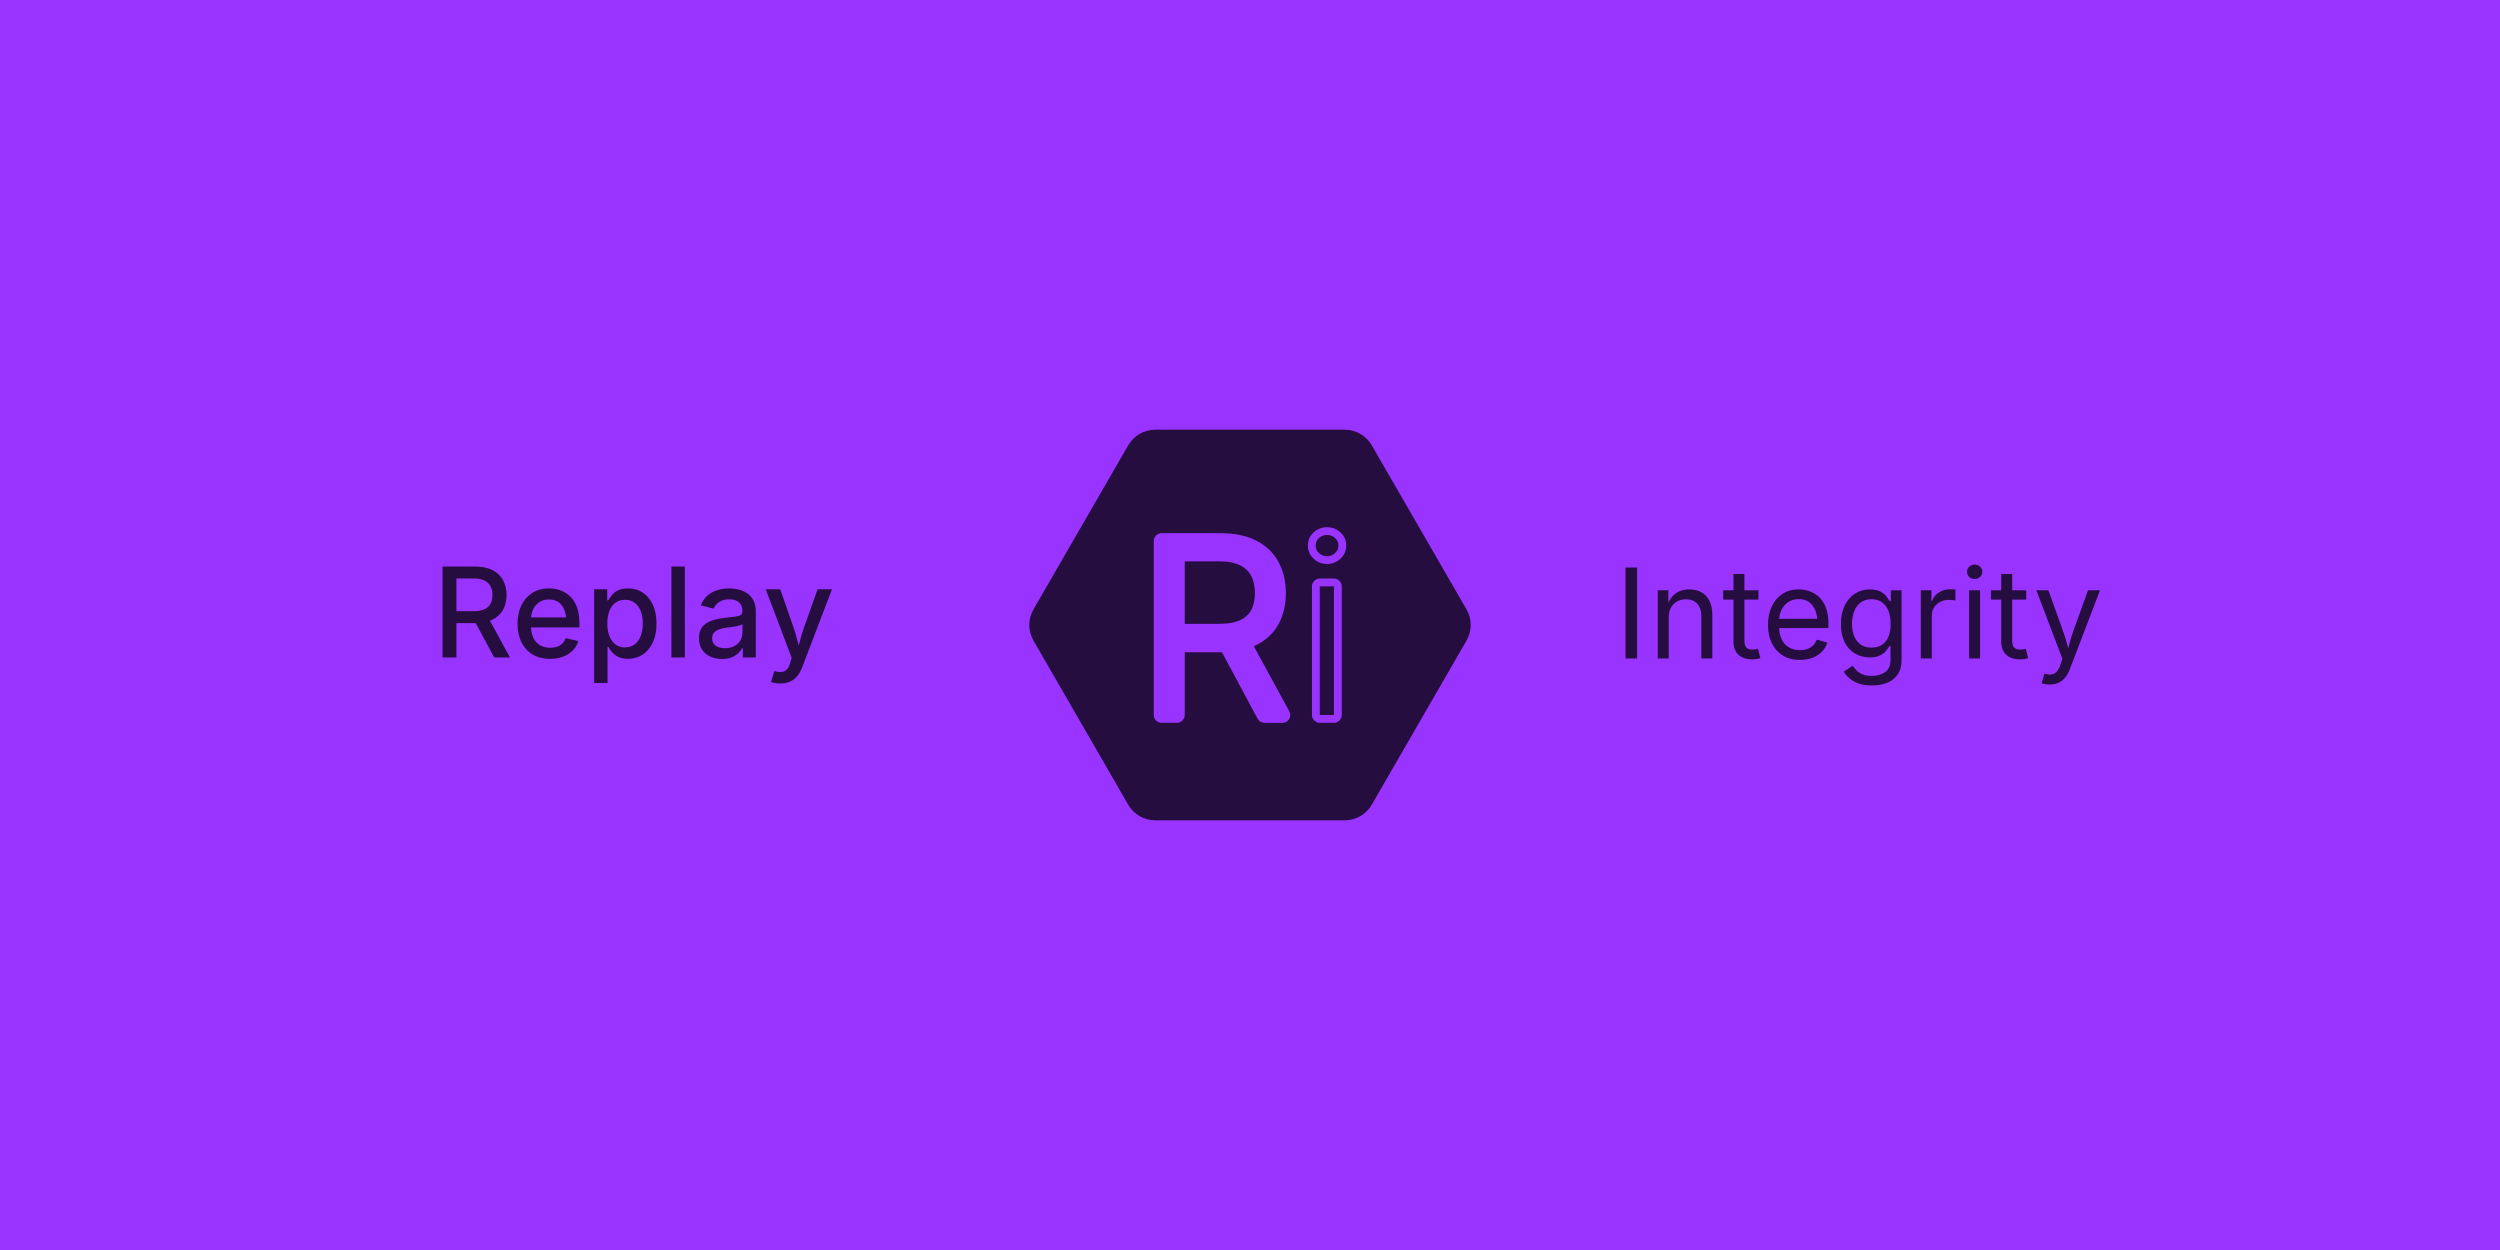
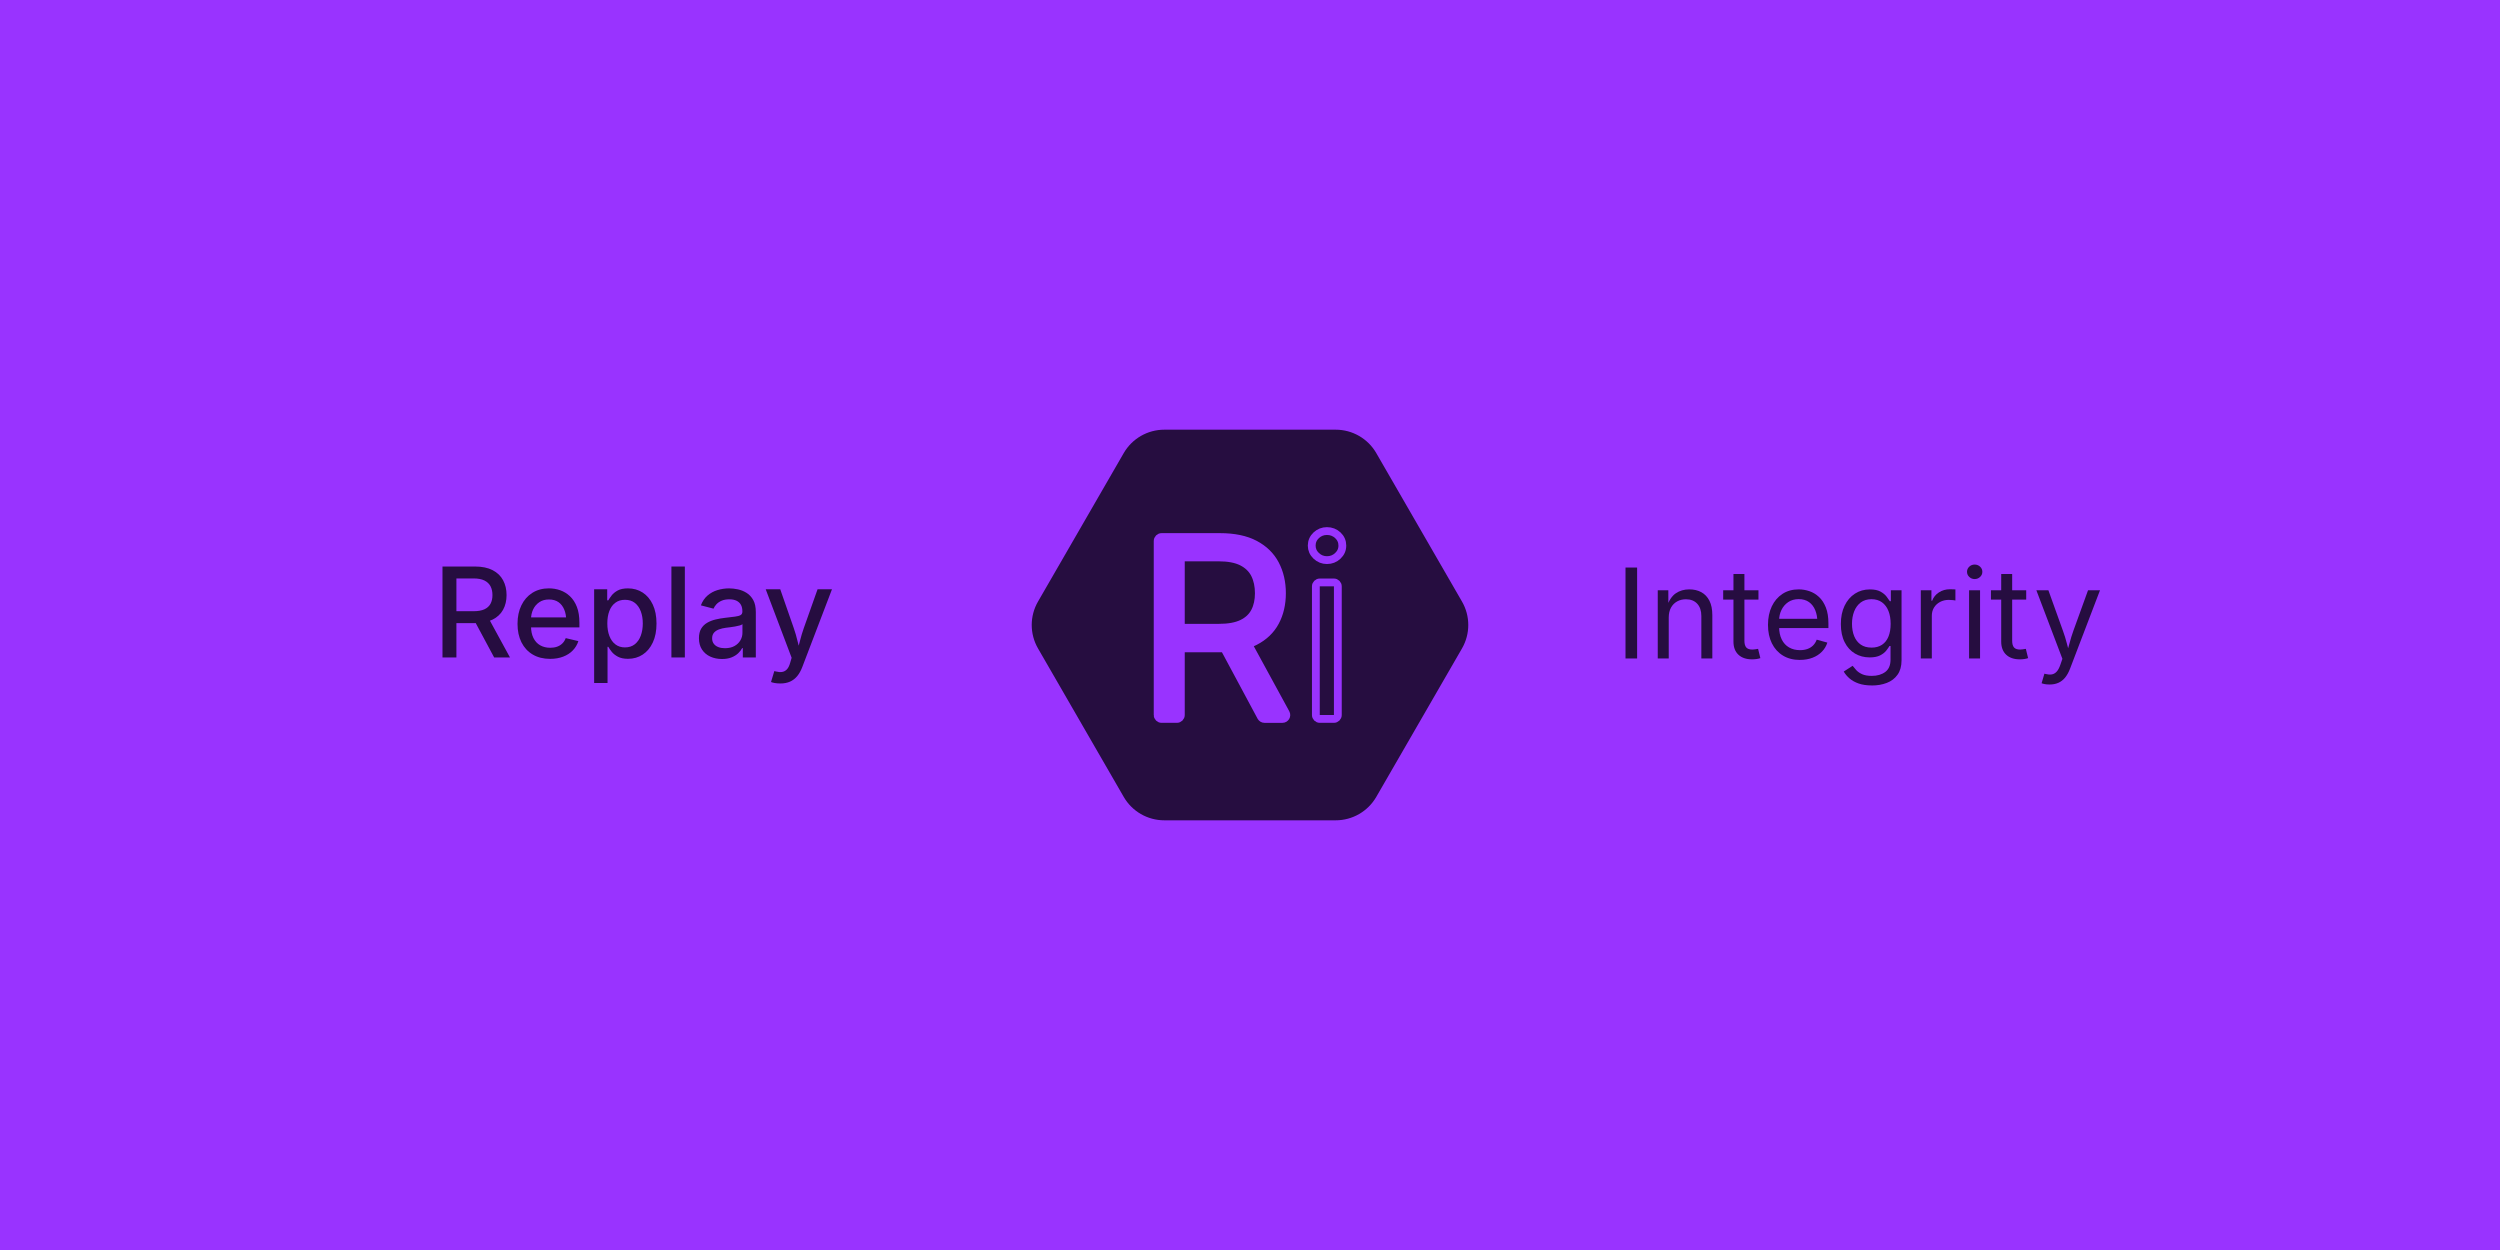
<svg xmlns="http://www.w3.org/2000/svg" id="_レイヤー_1" data-name="レイヤー 1" viewBox="0 0 1280 640">
  <defs>
    <style>
      .cls-1 {
        fill: #260d40;
      }

      .cls-2, .cls-3 {
        fill: #93f;
      }

      .cls-4 {
        fill: none;
      }

      .cls-4, .cls-3 {
        stroke: #93f;
        stroke-miterlimit: 10;
        stroke-width: 4px;
      }
    </style>
  </defs>
  <rect class="cls-2" width="1280" height="640" />
  <g>
-     <path class="cls-1" d="M702.35,228l48.5,84c2.86,4.95,2.86,11.05,0,16l-48.5,84c-2.86,4.95-8.14,8-13.86,8h-96.99c-5.72,0-11-3.05-13.86-8l-48.5-84c-2.86-4.95-2.86-11.05,0-16l48.5-84c2.86-4.95,8.14-8,13.86-8h96.99c5.72,0,11,3.05,13.86,8Z" />
+     <path class="cls-1" d="M704.66,232l43.88,76c4.29,7.43,4.29,16.57,0,24l-43.88,76c-4.29,7.43-12.21,12-20.78,12h-87.76c-8.57,0-16.5-4.57-20.78-12l-43.88-76c-4.29-7.43-4.29-16.57,0-24l43.88-76c4.29-7.43,12.21-12,20.78-12h87.76c8.57,0,16.5,4.57,20.78,12Z" />
    <g>
      <path class="cls-3" d="M592.72,366.09v-89.12c0-1.1.9-2,2-2h29.88c7.25,0,13.22,1.24,17.91,3.72,4.69,2.48,8.17,5.89,10.44,10.22,2.27,4.33,3.41,9.27,3.41,14.81s-1.14,10.44-3.41,14.69c-2.27,4.25-5.74,7.57-10.41,9.97-4.67,2.4-10.62,3.59-17.88,3.59h-25.31v-10.56h24.75c4.92,0,8.86-.72,11.84-2.16,2.98-1.44,5.16-3.48,6.53-6.12,1.38-2.65,2.06-5.78,2.06-9.41s-.69-6.93-2.06-9.66c-1.38-2.73-3.56-4.85-6.56-6.38-3-1.52-6.98-2.28-11.94-2.28h-19.38v80.69c0,1.1-.9,2-2,2h-7.88c-1.1,0-2-.9-2-2ZM645.65,367.04l-21.93-40.88h13.38l21.26,38.98c.73,1.33-.24,2.96-1.76,2.96h-9.18c-.74,0-1.41-.41-1.76-1.05Z" />
      <path class="cls-4" d="M679.41,286.78c-2.12,0-3.96-.73-5.5-2.19-1.54-1.46-2.31-3.21-2.31-5.25s.77-3.84,2.31-5.28c1.54-1.44,3.38-2.16,5.5-2.16s4.02.72,5.56,2.16c1.54,1.44,2.31,3.2,2.31,5.28s-.77,3.79-2.31,5.25c-1.54,1.46-3.4,2.19-5.56,2.19ZM673.72,366.09v-65.88c0-1.1.9-2,2-2h7.25c1.1,0,2,.9,2,2v65.88c0,1.1-.9,2-2,2h-7.25c-1.1,0-2-.9-2-2Z" />
    </g>
  </g>
  <g>
    <path class="cls-1" d="M226.55,336.62v-46.56h16.69c3.58,0,6.57.62,8.97,1.86,2.4,1.24,4.19,2.96,5.37,5.17,1.19,2.21,1.78,4.74,1.78,7.59s-.6,5.39-1.8,7.55c-1.2,2.16-3,3.83-5.39,5.02-2.4,1.19-5.4,1.78-9,1.78h-12.53v-6.09h11.84c2.29,0,4.14-.33,5.55-.98s2.44-1.6,3.11-2.83c.67-1.23,1-2.71,1-4.44s-.33-3.26-1-4.53c-.67-1.27-1.71-2.25-3.12-2.95-1.42-.7-3.28-1.05-5.59-1.05h-8.75v40.47h-7.12ZM253.01,336.62l-11.28-21.03h7.91l11.47,21.03h-8.09Z" />
    <path class="cls-1" d="M281.67,337.34c-3.44,0-6.41-.74-8.91-2.22-2.5-1.48-4.42-3.56-5.77-6.25s-2.02-5.84-2.02-9.47.66-6.74,1.98-9.47c1.32-2.73,3.19-4.86,5.61-6.39,2.42-1.53,5.25-2.3,8.5-2.3,2,0,3.93.33,5.78.98,1.85.66,3.52,1.68,5,3.08,1.48,1.4,2.65,3.2,3.52,5.42.86,2.22,1.3,4.91,1.3,8.08v2.44h-27.84v-5.12h24.31l-3.22,1.69c0-2.15-.33-4.04-1-5.67-.67-1.63-1.65-2.91-2.95-3.83-1.3-.92-2.93-1.38-4.89-1.38s-3.59.47-4.97,1.41-2.42,2.17-3.14,3.7-1.08,3.2-1.08,5.02v3.5c0,2.4.41,4.42,1.23,6.08.82,1.66,1.97,2.91,3.45,3.75,1.48.84,3.2,1.27,5.16,1.27,1.29,0,2.46-.18,3.5-.55,1.04-.36,1.94-.92,2.7-1.66.76-.74,1.34-1.65,1.73-2.73l6.47,1.53c-.56,1.79-1.51,3.38-2.83,4.75-1.32,1.38-2.97,2.44-4.94,3.2s-4.2,1.14-6.7,1.14Z" />
    <path class="cls-1" d="M304.2,349.69v-48h6.69v5.69h.56c.42-.73.99-1.57,1.73-2.53.74-.96,1.77-1.8,3.09-2.52,1.32-.72,3.08-1.08,5.27-1.08,2.79,0,5.29.71,7.48,2.12,2.2,1.42,3.93,3.47,5.2,6.16,1.27,2.69,1.91,5.93,1.91,9.72s-.62,6.97-1.88,9.67c-1.25,2.7-2.97,4.77-5.17,6.22-2.2,1.45-4.71,2.17-7.55,2.17-2.1,0-3.83-.36-5.17-1.08s-2.4-1.56-3.16-2.52c-.76-.96-1.35-1.81-1.77-2.56h-.37v18.53h-6.87ZM320.01,331.47c2,0,3.68-.54,5.03-1.62,1.35-1.08,2.37-2.55,3.05-4.41.68-1.85,1.02-3.94,1.02-6.25s-.34-4.35-1.02-6.17c-.68-1.82-1.69-3.27-3.03-4.33s-3.03-1.59-5.05-1.59-3.61.51-4.97,1.52c-1.35,1.01-2.38,2.42-3.06,4.22-.69,1.8-1.03,3.92-1.03,6.36s.35,4.55,1.05,6.39c.7,1.84,1.72,3.29,3.08,4.33,1.35,1.04,3,1.56,4.94,1.56Z" />
    <path class="cls-1" d="M350.64,290.06v46.56h-6.88v-46.56h6.88Z" />
    <path class="cls-1" d="M369.67,337.41c-2.21,0-4.21-.41-6-1.23-1.79-.82-3.21-2.03-4.25-3.61-1.04-1.58-1.56-3.52-1.56-5.81,0-1.98.38-3.6,1.14-4.88.76-1.27,1.79-2.28,3.09-3.03,1.3-.75,2.75-1.31,4.34-1.69s3.21-.66,4.86-.84c2.06-.25,3.74-.45,5.03-.61,1.29-.16,2.24-.42,2.86-.78.61-.36.92-.95.92-1.77v-.19c0-1.31-.25-2.42-.75-3.31-.5-.9-1.25-1.59-2.23-2.08-.99-.49-2.22-.73-3.7-.73s-2.83.23-3.92.7-1.98,1.07-2.66,1.8c-.68.73-1.18,1.49-1.52,2.28l-6.47-1.69c.79-2.08,1.93-3.76,3.41-5.03,1.48-1.27,3.18-2.2,5.09-2.78,1.92-.58,3.9-.88,5.94-.88,1.42,0,2.92.17,4.5.5,1.58.33,3.07.94,4.47,1.81,1.4.88,2.53,2.1,3.41,3.69.88,1.58,1.31,3.65,1.31,6.19v23.19h-6.66v-4.78h-.34c-.46.9-1.14,1.77-2.03,2.62-.9.85-2.03,1.56-3.39,2.11-1.36.55-3,.83-4.89.83ZM371.2,331.88c1.87,0,3.48-.36,4.81-1.09,1.33-.73,2.35-1.7,3.06-2.91.71-1.21,1.06-2.49,1.06-3.84v-4.47c-.25.25-.72.47-1.42.67-.7.2-1.5.38-2.39.53-.9.16-1.76.29-2.59.39-.83.1-1.52.19-2.06.25-1.29.17-2.47.45-3.55.84-1.07.4-1.93.96-2.56,1.69-.64.73-.95,1.7-.95,2.91,0,1.1.29,2.03.86,2.78.57.75,1.35,1.31,2.33,1.69.98.38,2.11.56,3.41.56Z" />
    <path class="cls-1" d="M394.76,349.19l1.69-5.59.78.19c1.19.31,2.25.4,3.2.25.95-.15,1.77-.59,2.47-1.33.7-.74,1.25-1.86,1.67-3.36l.75-2.56-13.28-35.09h7.44l6.91,19.84c.77,2.21,1.41,4.41,1.92,6.59.51,2.19,1.07,4.37,1.67,6.53h-2.12c.6-2.17,1.18-4.35,1.73-6.55.55-2.2,1.21-4.39,1.98-6.58l7.03-19.84h7.38l-15.19,39.78c-.71,1.88-1.58,3.44-2.61,4.69s-2.26,2.19-3.67,2.83c-1.42.63-3.06.95-4.94.95-1.08,0-2.05-.08-2.91-.23-.85-.16-1.49-.33-1.91-.52Z" />
  </g>
  <g>
    <path class="cls-1" d="M838.2,290.58v46.56h-5.94v-46.56h5.94Z" />
    <path class="cls-1" d="M854.39,316.2v20.94h-5.62v-34.94h5.41l.03,8.47h-.78c1.06-3.23,2.58-5.52,4.55-6.88,1.97-1.35,4.28-2.03,6.92-2.03,2.35,0,4.42.48,6.19,1.45,1.77.97,3.15,2.43,4.14,4.38.99,1.95,1.48,4.4,1.48,7.36v22.19h-5.62v-21.72c0-2.69-.7-4.79-2.11-6.31-1.41-1.52-3.33-2.28-5.77-2.28-1.67,0-3.17.36-4.5,1.09-1.33.73-2.39,1.79-3.16,3.19-.77,1.4-1.16,3.09-1.16,5.09Z" />
    <path class="cls-1" d="M900.33,302.2v4.81h-18.06v-4.81h18.06ZM887.52,293.89h5.62v34.19c0,1.56.32,2.7.95,3.42.63.72,1.69,1.08,3.17,1.08.35,0,.81-.04,1.36-.12.55-.08,1.06-.17,1.52-.25l1.16,4.75c-.58.21-1.25.36-1.98.47-.74.1-1.47.16-2.2.16-3.02,0-5.38-.8-7.06-2.39s-2.53-3.82-2.53-6.67v-34.62Z" />
    <path class="cls-1" d="M921.58,337.89c-3.38,0-6.29-.75-8.73-2.25-2.45-1.5-4.33-3.59-5.66-6.28-1.32-2.69-1.98-5.82-1.98-9.41s.65-6.74,1.94-9.47c1.29-2.73,3.12-4.86,5.48-6.41,2.36-1.54,5.13-2.31,8.3-2.31,1.85,0,3.68.31,5.48.92,1.8.61,3.44,1.6,4.91,2.97,1.47,1.36,2.64,3.16,3.52,5.39.88,2.23,1.31,4.96,1.31,8.19v2.34h-27.12v-4.75h24.09l-2.62,1.75c0-2.29-.36-4.33-1.08-6.11s-1.79-3.18-3.2-4.19c-1.42-1.01-3.18-1.52-5.28-1.52s-3.91.52-5.41,1.55-2.65,2.38-3.44,4.03c-.79,1.66-1.19,3.43-1.19,5.33v3.16c0,2.58.45,4.78,1.34,6.58.9,1.8,2.15,3.17,3.77,4.09,1.61.93,3.48,1.39,5.61,1.39,1.38,0,2.62-.2,3.75-.59,1.12-.4,2.09-.99,2.91-1.8.81-.8,1.44-1.8,1.88-2.98l5.44,1.5c-.54,1.75-1.46,3.29-2.75,4.62-1.29,1.33-2.89,2.38-4.8,3.12s-4.06,1.12-6.45,1.12Z" />
    <path class="cls-1" d="M958.36,350.95c-2.58,0-4.82-.33-6.7-.98-1.89-.66-3.45-1.53-4.7-2.61-1.25-1.08-2.24-2.26-2.97-3.53l4.56-2.94c.5.67,1.12,1.41,1.86,2.22.74.81,1.74,1.5,3,2.08,1.26.57,2.91.86,4.95.86,2.79,0,5.09-.67,6.89-2,1.8-1.33,2.7-3.44,2.7-6.31v-7h-.53c-.4.67-.95,1.46-1.67,2.38-.72.92-1.75,1.72-3.09,2.42-1.34.7-3.14,1.05-5.39,1.05-2.79,0-5.3-.66-7.53-1.98-2.23-1.32-3.99-3.25-5.28-5.8-1.29-2.54-1.94-5.63-1.94-9.28s.63-6.73,1.91-9.39c1.27-2.66,3.03-4.71,5.27-6.17,2.24-1.46,4.81-2.19,7.7-2.19,2.25,0,4.05.37,5.39,1.11,1.34.74,2.38,1.59,3.11,2.55.73.96,1.29,1.75,1.69,2.38h.53v-5.59h5.47v35.84c0,3-.68,5.45-2.03,7.36-1.35,1.91-3.18,3.31-5.48,4.2-2.3.9-4.87,1.34-7.7,1.34ZM958.2,331.58c2.12,0,3.92-.48,5.38-1.45,1.46-.97,2.56-2.36,3.31-4.19.75-1.82,1.12-4,1.12-6.55s-.37-4.66-1.11-6.55c-.74-1.89-1.84-3.36-3.3-4.44-1.46-1.07-3.26-1.61-5.41-1.61s-4.05.57-5.53,1.7c-1.48,1.14-2.59,2.65-3.33,4.55-.74,1.9-1.11,4.01-1.11,6.34s.38,4.51,1.12,6.34c.75,1.83,1.86,3.27,3.34,4.3,1.48,1.03,3.31,1.55,5.5,1.55Z" />
    <path class="cls-1" d="M983.45,337.14v-34.94h5.44v5.38h.38c.65-1.77,1.8-3.19,3.45-4.27,1.66-1.07,3.53-1.61,5.61-1.61.42,0,.91.01,1.48.03.57.02,1.03.04,1.36.06v5.66c-.17-.04-.58-.1-1.25-.19-.67-.08-1.38-.12-2.12-.12-1.67,0-3.16.35-4.48,1.05-1.32.7-2.36,1.66-3.11,2.88s-1.12,2.62-1.12,4.2v21.88h-5.62Z" />
    <path class="cls-1" d="M1011.02,296.48c-1.06,0-1.98-.36-2.75-1.09-.77-.73-1.16-1.6-1.16-2.62s.38-1.92,1.16-2.64c.77-.72,1.69-1.08,2.75-1.08s2.01.36,2.78,1.08c.77.72,1.16,1.6,1.16,2.64s-.39,1.9-1.16,2.62c-.77.73-1.7,1.09-2.78,1.09ZM1008.17,337.14v-34.94h5.62v34.94h-5.62Z" />
    <path class="cls-1" d="M1037.42,302.2v4.81h-18.06v-4.81h18.06ZM1024.61,293.89h5.62v34.19c0,1.56.32,2.7.95,3.42.63.72,1.69,1.08,3.17,1.08.35,0,.81-.04,1.36-.12.55-.08,1.06-.17,1.52-.25l1.16,4.75c-.58.21-1.25.36-1.98.47-.74.1-1.47.16-2.2.16-3.02,0-5.38-.8-7.06-2.39s-2.53-3.82-2.53-6.67v-34.62Z" />
    <path class="cls-1" d="M1045.3,349.8l1.44-4.88.59.16c1.15.29,2.19.37,3.12.23.94-.14,1.78-.6,2.53-1.39.75-.79,1.41-2.02,1.97-3.69l1-2.91-13.34-35.12h6.16l7.44,20.72c.79,2.17,1.46,4.31,2,6.44.54,2.12,1.11,4.19,1.72,6.19h-2.06c.6-2,1.18-4.07,1.73-6.2.55-2.13,1.21-4.28,1.98-6.42l7.5-20.72h6.12l-15.34,40.16c-.71,1.85-1.56,3.38-2.55,4.58-.99,1.2-2.14,2.08-3.45,2.66-1.31.57-2.79.86-4.44.86-1,0-1.87-.07-2.59-.22-.73-.15-1.24-.29-1.53-.44Z" />
  </g>
</svg>
